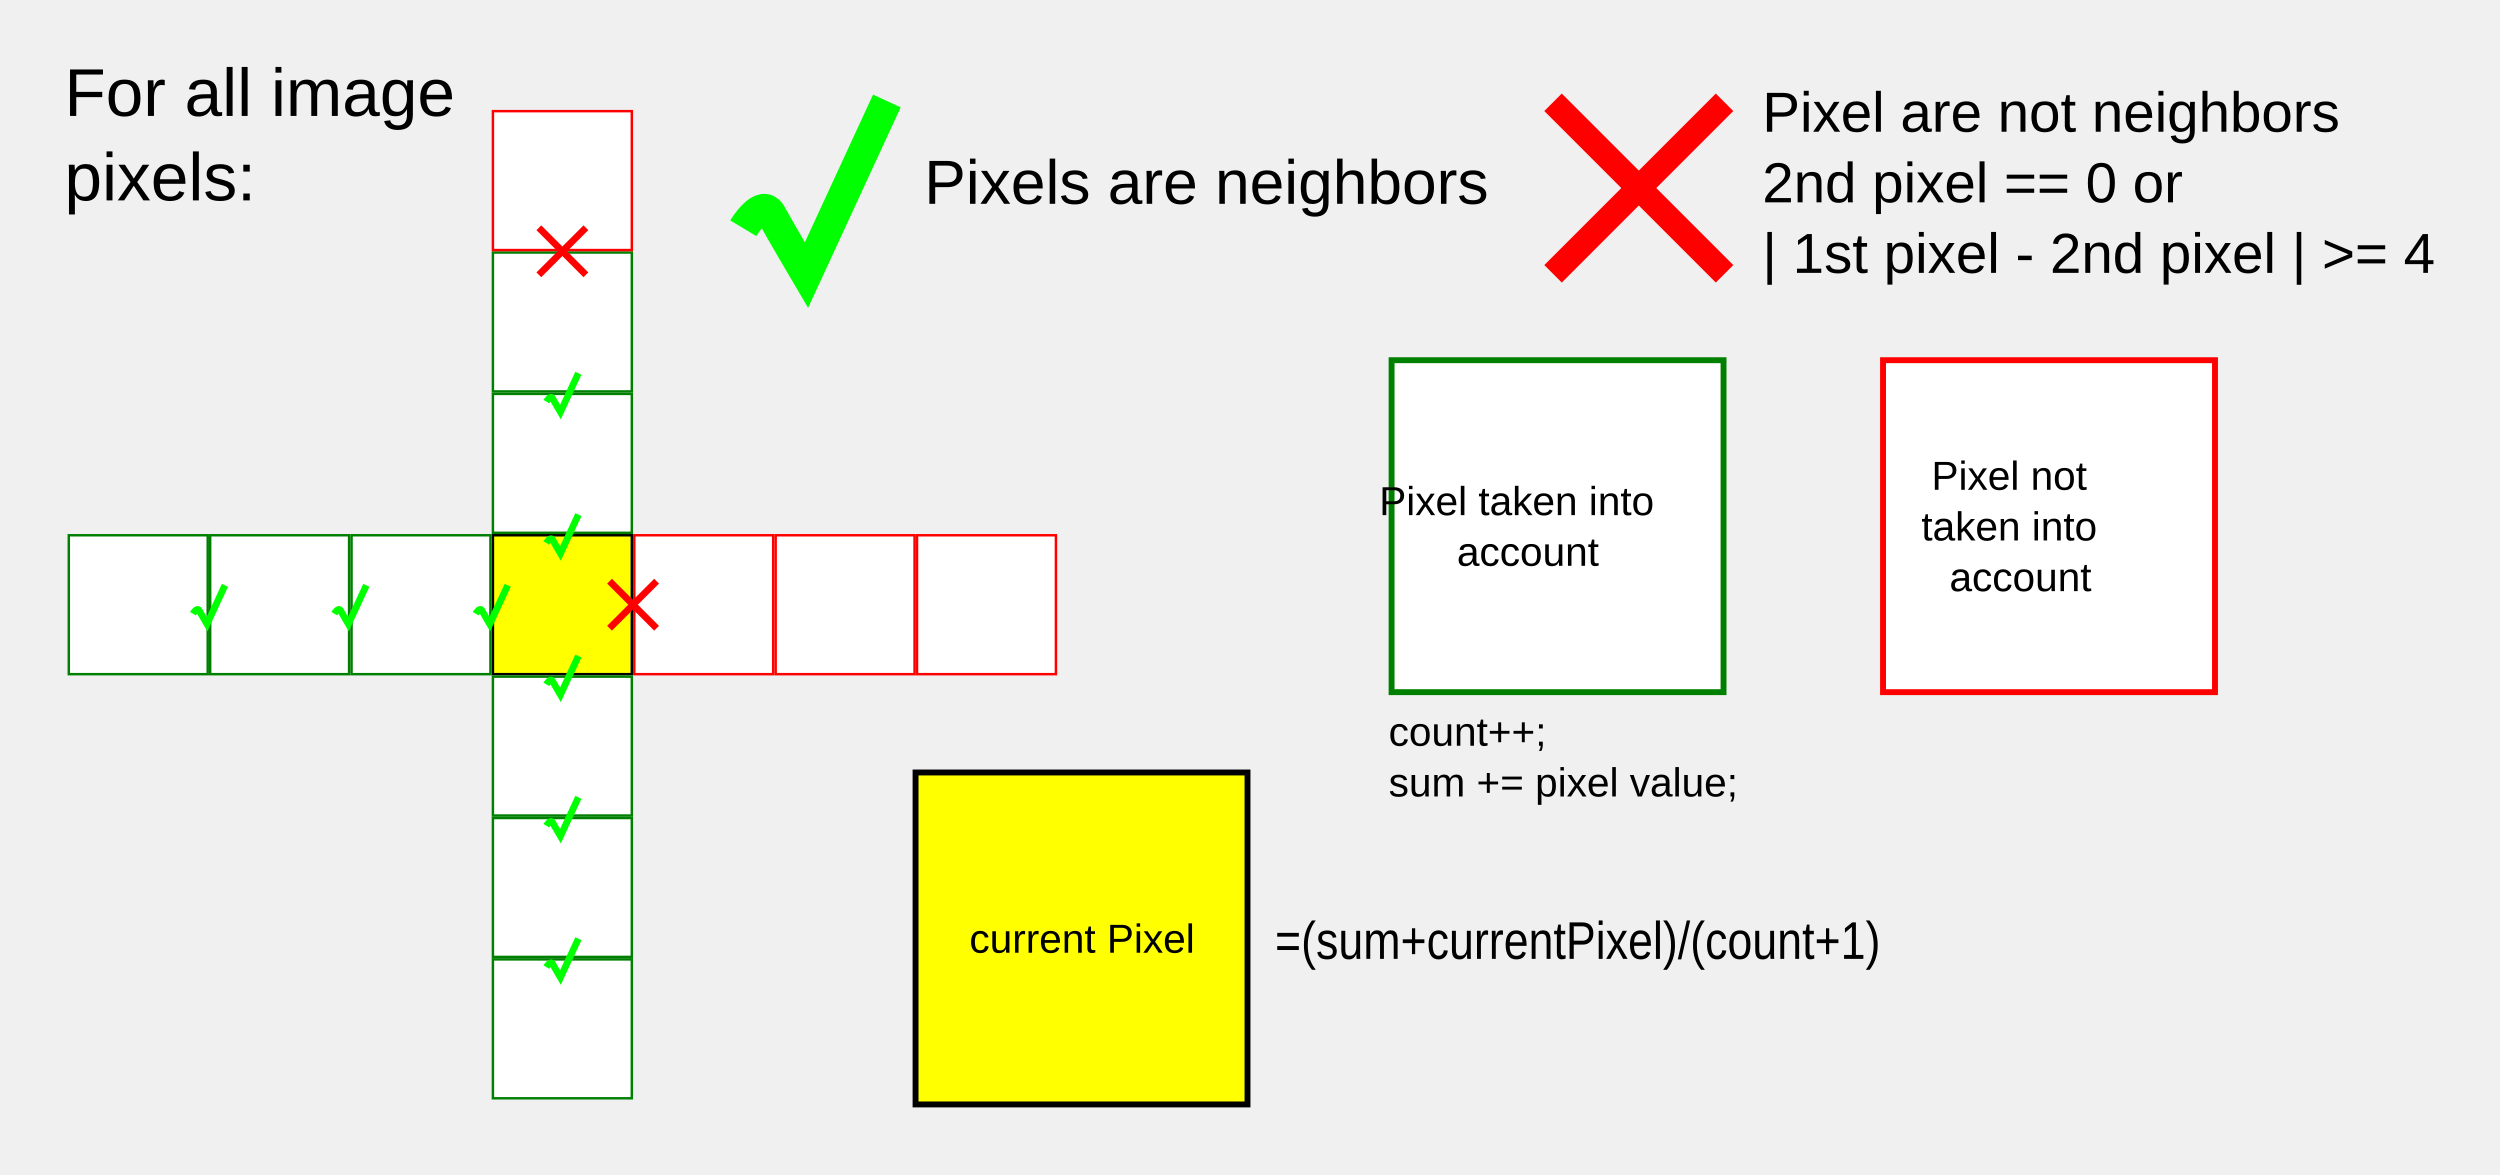
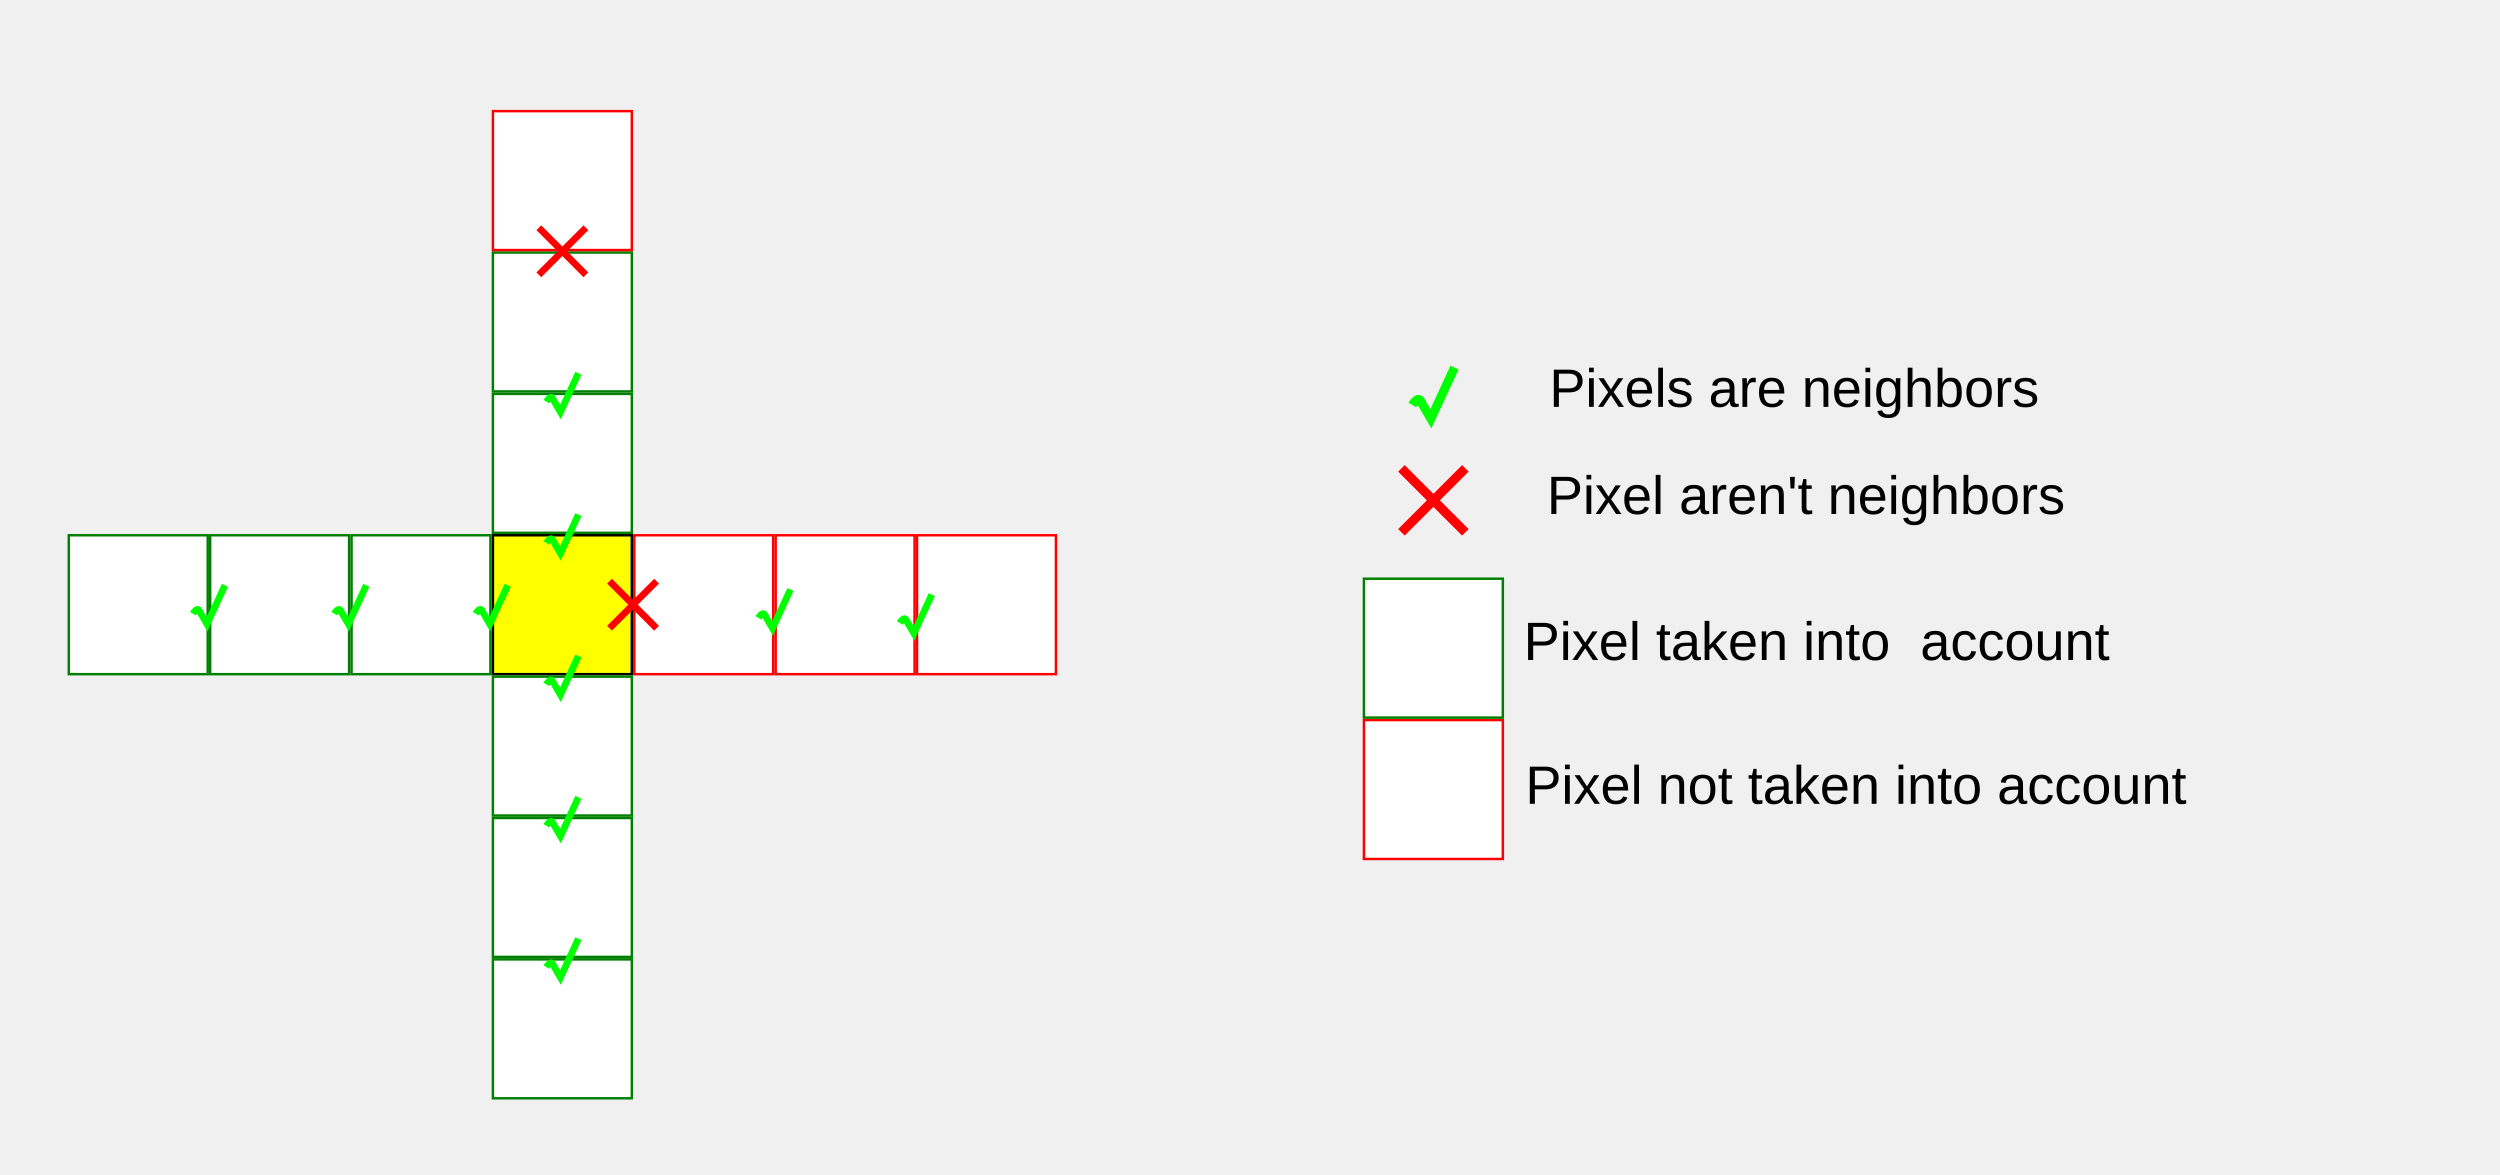
<svg xmlns="http://www.w3.org/2000/svg" width="369.985" height="173.887" id="svg2" version="1.1">
  <defs id="defs4" />
  <g id="layer1" transform="translate(-8.956486,-14.86628)">
    <rect style="fill:#ffff00;fill-opacity:1;stroke:#000000;stroke-width:0.365" id="rect2985" width="20.557" height="20.557" x="81.905" y="94.082" />
    <rect style="fill:#ffffff;fill-opacity:1;stroke:#ff0000;stroke-width:0.365" id="rect2985-6" width="20.557" height="20.557" x="102.827" y="94.082" />
    <rect style="fill:#ffffff;fill-opacity:1;stroke:#008000;stroke-width:0.365" id="rect2985-6-8" width="20.557" height="20.557" x="60.983" y="94.082" />
    <rect style="fill:#ffffff;fill-opacity:1;stroke:#008000;stroke-width:0.365" id="rect2985-6-3" width="20.557" height="20.557" x="81.905" y="115.004" />
    <rect style="fill:#ffffff;fill-opacity:1;stroke:#008000;stroke-width:0.365" id="rect2985-6-6" width="20.557" height="20.557" x="81.905" y="73.16" />
    <rect style="fill:#ffffff;fill-opacity:1;stroke:#008000;stroke-width:0.365" id="rect2985-6-68" width="20.557" height="20.557" x="81.905" y="52.238" />
    <rect style="fill:#ffffff;fill-opacity:1;stroke:#008000;stroke-width:0.365" id="rect2985-6-69" width="20.557" height="20.557" x="81.905" y="135.927" />
    <rect style="fill:#ffffff;fill-opacity:1;stroke:#008000;stroke-width:0.365" id="rect2985-6-2" width="20.557" height="20.557" x="40.061" y="94.082" />
    <rect style="fill:#ffffff;fill-opacity:1;stroke:#008000;stroke-width:0.365" id="rect2985-6-00" width="20.557" height="20.557" x="19.139" y="94.082" />
    <rect style="fill:#ffffff;fill-opacity:1;stroke:#008000;stroke-width:0.365" id="rect2985-6-50" width="20.557" height="20.557" x="81.905" y="156.849" />
    <g id="g3988" transform="matrix(0.4184407,0,0,0.4184407,11.02432,18.1061)">
      <path id="path3116" d="m 210.634,214.456 16.645,-16.645" style="fill:none;stroke:#ff0000;stroke-width:2.4;stroke-linecap:butt;stroke-linejoin:miter;stroke-miterlimit:4;stroke-opacity:1;stroke-dasharray:none" />
      <path id="path3116-3" d="m 227.279,214.456 -16.645,-16.645" style="fill:none;stroke:#ff0000;stroke-width:2.4;stroke-linecap:butt;stroke-linejoin:miter;stroke-miterlimit:4;stroke-opacity:1;stroke-dasharray:none" />
    </g>
    <rect style="fill:#ffffff;fill-opacity:1;stroke:#ff0000;stroke-width:0.365" id="rect2985-6-1" width="20.557" height="20.557" x="123.749" y="94.082" />
    <rect style="fill:#ffffff;fill-opacity:1;stroke:#ff0000;stroke-width:0.365" id="rect2985-6-85" width="20.557" height="20.557" x="144.671" y="94.082" />
    <rect style="fill:#ffffff;fill-opacity:1;stroke:#ff0000;stroke-width:0.365" id="rect2985-6-68-9" width="20.557" height="20.557" x="81.905" y="31.316" />
    <g transform="matrix(0.4184407,0,0,0.4184407,0.5633036,-34.19899)" id="g3988-7">
      <path id="path3116-5" d="m 210.634,214.456 16.645,-16.645" style="fill:none;stroke:#ff0000;stroke-width:2.4;stroke-linecap:butt;stroke-linejoin:miter;stroke-miterlimit:4;stroke-opacity:1;stroke-dasharray:none" />
      <path id="path3116-3-7" d="m 227.279,214.456 -16.645,-16.645" style="fill:none;stroke:#ff0000;stroke-width:2.4;stroke-linecap:butt;stroke-linejoin:miter;stroke-miterlimit:4;stroke-opacity:1;stroke-dasharray:none" />
    </g>
    <path style="fill:none;stroke:#00ff00;stroke-width:1.004;stroke-linecap:butt;stroke-linejoin:miter;stroke-miterlimit:4;stroke-opacity:1;stroke-dasharray:none" d="m 89.814,157.992 c 0,0 0.617,-1.028 0.925,-0.463 0.308,0.565 1.16,2.009 1.16,2.009 l 2.653,-5.746" id="path4029" />
    <path style="fill:none;stroke:#00ff00;stroke-width:1.004;stroke-linecap:butt;stroke-linejoin:miter;stroke-miterlimit:4;stroke-opacity:1;stroke-dasharray:none" d="m 89.814,137.07 c 0,0 0.617,-1.028 0.925,-0.463 0.308,0.565 1.16,2.009 1.16,2.009 l 2.653,-5.746" id="path4029-8" />
    <path style="fill:none;stroke:#00ff00;stroke-width:1.004;stroke-linecap:butt;stroke-linejoin:miter;stroke-miterlimit:4;stroke-opacity:1;stroke-dasharray:none" d="m 79.353,105.687 c 0,0 0.617,-1.028 0.925,-0.463 0.308,0.565 1.16,2.009 1.16,2.009 l 2.653,-5.746" id="path4029-7" />
    <path style="fill:none;stroke:#00ff00;stroke-width:1.004;stroke-linecap:butt;stroke-linejoin:miter;stroke-miterlimit:4;stroke-opacity:1;stroke-dasharray:none" d="m 58.431,105.687 c 0,0 0.617,-1.028 0.925,-0.463 0.308,0.565 1.16,2.009 1.16,2.009 l 2.653,-5.746" id="path4029-1" />
    <path style="fill:none;stroke:#00ff00;stroke-width:1.004;stroke-linecap:butt;stroke-linejoin:miter;stroke-miterlimit:4;stroke-opacity:1;stroke-dasharray:none" d="m 37.509,105.687 c 0,0 0.617,-1.028 0.925,-0.463 0.308,0.565 1.16,2.009 1.16,2.009 l 2.653,-5.746" id="path4029-73" />
    <path style="fill:none;stroke:#00ff00;stroke-width:1.004;stroke-linecap:butt;stroke-linejoin:miter;stroke-miterlimit:4;stroke-opacity:1;stroke-dasharray:none" d="m 89.814,74.304 c 0,0 0.617,-1.028 0.925,-0.463 0.308,0.565 1.16,2.009 1.16,2.009 l 2.653,-5.746" id="path4029-1-0" />
    <path style="fill:none;stroke:#00ff00;stroke-width:1.004;stroke-linecap:butt;stroke-linejoin:miter;stroke-miterlimit:4;stroke-opacity:1;stroke-dasharray:none" d="m 89.814,95.226 c 0,0 0.617,-1.028 0.925,-0.463 0.308,0.565 1.16,2.009 1.16,2.009 l 2.653,-5.746" id="path4029-1-4" />
    <path style="fill:none;stroke:#00ff00;stroke-width:1.004;stroke-linecap:butt;stroke-linejoin:miter;stroke-miterlimit:4;stroke-opacity:1;stroke-dasharray:none" d="m 89.814,116.148 c 0,0 0.617,-1.028 0.925,-0.463 0.308,0.565 1.16,2.009 1.16,2.009 l 2.653,-5.746" id="path4029-1-1" />
-     <g id="g3095">
-       <path id="path4029-1-0-4" d="m 118.957,48.646 c 0,0 2.766,-4.61 4.149,-2.075 1.383,2.535 5.202,9.011 5.202,9.011 l 11.9,-25.77" style="fill:none;stroke:#00ff00;stroke-width:4.504;stroke-linecap:butt;stroke-linejoin:miter;stroke-miterlimit:4;stroke-opacity:1;stroke-dasharray:none" />
+     <g id="g3095" transform="translate(92.50488,30.04935)">
      <text id="text4144" y="45.027" x="145.749" style="font-size:9.216px;font-style:normal;font-variant:normal;font-weight:normal;font-stretch:normal;line-height:125%;letter-spacing:0px;word-spacing:0px;fill:#000000;fill-opacity:1;stroke:none;font-family:Arial;-inkscape-font-specification:Arial" xml:space="preserve">
-         <tspan y="45.027" x="145.749" id="tspan4146">Pixels are neighbors</tspan>
+         <tspan y="45.027" x="145.749" id="tspan4146" style="font-size:8px">Pixels are neighbors</tspan>
      </text>
    </g>
-     <g id="g3100" transform="translate(61.80129,-31.11372)">
-       <g id="g3988-7-3" transform="matrix(1.525066,0,0,1.525066,-144.2364,-240.5558)">
-         <path style="fill:none;stroke:#ff0000;stroke-width:2.4;stroke-linecap:butt;stroke-linejoin:miter;stroke-miterlimit:4;stroke-opacity:1;stroke-dasharray:none" d="m 210.634,214.456 16.645,-16.645" id="path3116-5-3" />
-         <path style="fill:none;stroke:#ff0000;stroke-width:2.4;stroke-linecap:butt;stroke-linejoin:miter;stroke-miterlimit:4;stroke-opacity:1;stroke-dasharray:none" d="m 227.279,214.456 -16.645,-16.645" id="path3116-3-7-4" />
-       </g>
+     <g id="g3100" transform="translate(29.92006,15.36273)">
      <text id="text4148" y="65.478" x="207.964" style="font-size:8.356px;font-style:normal;font-variant:normal;font-weight:normal;font-stretch:normal;line-height:125%;letter-spacing:0px;word-spacing:0px;fill:#000000;fill-opacity:1;stroke:none;font-family:Arial;-inkscape-font-specification:Arial" xml:space="preserve">
-         <tspan y="65.478" x="207.964" id="tspan4150">Pixel are not neighbors</tspan>
-         <tspan id="tspan4152" y="75.923" x="207.964">2nd pixel == 0 or </tspan>
-         <tspan id="tspan4154" y="86.368" x="207.964">| 1st pixel - 2nd pixel | &gt;= 4</tspan>
+         <tspan y="65.478" x="207.964" id="tspan4150" />
+         <tspan y="75.573" x="207.964" id="tspan3046" style="font-size:8px">Pixel aren't neighbors</tspan>
+         <tspan id="tspan4154" y="85.573" x="207.964" />
      </text>
    </g>
-     <rect style="fill:#ffffff;fill-opacity:1;stroke:#008000;stroke-width:0.873" id="rect2985-6-6-6" width="49.127" height="49.127" x="214.903" y="68.174" />
-     <text xml:space="preserve" style="font-size:6px;font-style:normal;font-variant:normal;font-weight:normal;font-stretch:normal;line-height:125%;letter-spacing:0px;word-spacing:0px;fill:#000000;fill-opacity:1;stroke:none;font-family:Arial;-inkscape-font-specification:Arial" x="239.25" y="91.1" id="text4174">
-       <tspan x="240.082" y="91.1" id="tspan4180" style="text-align:center;text-anchor:middle">Pixel taken into </tspan>
-       <tspan x="239.25" y="98.6" id="tspan4178" style="text-align:center;text-anchor:middle">account</tspan>
+     <text xml:space="preserve" style="font-size:6px;font-style:normal;font-variant:normal;font-weight:normal;font-stretch:normal;line-height:125%;letter-spacing:0px;word-spacing:0px;fill:#000000;fill-opacity:1;stroke:none;font-family:Arial;-inkscape-font-specification:Arial" x="281.975" y="112.544" id="text4174">
+       <tspan x="281.975" y="112.544" id="tspan4178" style="font-size:8px;text-align:center;text-anchor:middle">Pixel taken into  account</tspan>
    </text>
-     <rect style="fill:#ffffff;fill-opacity:1;stroke:#ff0000;stroke-width:0.873" id="rect2985-6-85-0" width="49.127" height="49.127" x="287.634" y="68.174" />
-     <text xml:space="preserve" style="font-size:6px;font-style:normal;font-variant:normal;font-weight:normal;font-stretch:normal;text-align:center;line-height:125%;letter-spacing:0px;word-spacing:0px;text-anchor:middle;fill:#000000;fill-opacity:1;stroke:none;font-family:Arial;-inkscape-font-specification:Arial" x="312.145" y="87.35" id="text4174-5">
-       <tspan x="312.977" y="87.35" id="tspan4180-0">Pixel not </tspan>
-       <tspan x="312.977" y="94.85" id="tspan4226">taken into </tspan>
-       <tspan x="312.145" y="102.35" id="tspan4178-5">account</tspan>
+     <text xml:space="preserve" style="font-size:6px;font-style:normal;font-variant:normal;font-weight:normal;font-stretch:normal;text-align:center;line-height:125%;letter-spacing:0px;word-spacing:0px;text-anchor:middle;fill:#000000;fill-opacity:1;stroke:none;font-family:Arial;-inkscape-font-specification:Arial" x="287.79" y="133.823" id="text4174-5">
+       <tspan x="287.79" y="133.823" id="tspan4178-5" style="font-size:8px">Pixel not taken into account</tspan>
    </text>
-     <g id="g4262" transform="translate(90.77415,-137.3807)">
-       <rect y="266.57" x="53.679" height="49.127" width="49.127" id="rect2985-9" style="fill:#ffff00;fill-opacity:1;stroke:#000000;stroke-width:0.873" />
-       <text id="text4246" y="293.246" x="61.65" style="font-size:6px;font-style:normal;font-variant:normal;font-weight:normal;font-stretch:normal;line-height:125%;letter-spacing:0px;word-spacing:0px;fill:#000000;fill-opacity:1;stroke:none;font-family:Arial;-inkscape-font-specification:Arial" xml:space="preserve">
-         <tspan y="293.246" x="61.65" id="tspan4248">current Pixel</tspan>
-       </text>
+     <rect style="fill:#ffffff;fill-opacity:1;stroke:#ff0000;stroke-width:0.365" id="rect2985-6-1-2" width="20.557" height="20.557" x="210.81" y="121.432" />
+     <rect style="fill:#ffffff;fill-opacity:1;stroke:#008000;stroke-width:0.365" id="rect2985-6-50-8" width="20.557" height="20.557" x="210.81" y="100.51" />
+     <g transform="matrix(0.5684598,0,0,0.5684598,96.62056,-28.26444)" id="g3988-7-8">
+       <path id="path3116-5-9" d="m 210.634,214.456 16.645,-16.645" style="fill:none;stroke:#ff0000;stroke-width:2.4;stroke-linecap:butt;stroke-linejoin:miter;stroke-miterlimit:4;stroke-opacity:1;stroke-dasharray:none" />
+       <path id="path3116-3-7-1" d="m 227.279,214.456 -16.645,-16.645" style="fill:none;stroke:#ff0000;stroke-width:2.4;stroke-linecap:butt;stroke-linejoin:miter;stroke-miterlimit:4;stroke-opacity:1;stroke-dasharray:none" />
    </g>
-     <text xml:space="preserve" style="font-size:6px;font-style:normal;font-variant:normal;font-weight:normal;font-stretch:normal;line-height:125%;letter-spacing:0px;word-spacing:0px;fill:#000000;fill-opacity:1;stroke:none;font-family:Arial;-inkscape-font-specification:Arial" x="214.467" y="117.738" id="text4250">
-       <tspan id="tspan4252" x="214.467" y="117.738" />
-       <tspan id="tspan4254" x="214.467" y="125.238">count++;</tspan>
-       <tspan x="214.467" y="132.738" id="tspan4256">sum += pixel value; </tspan>
-     </text>
-     <text xml:space="preserve" style="font-size:4.325px;font-style:normal;font-variant:normal;font-weight:normal;font-stretch:normal;line-height:125%;letter-spacing:0px;word-spacing:0px;fill:#000000;fill-opacity:1;stroke:none;font-family:Arial;-inkscape-font-specification:Arial" x="215.176" y="144.003" id="text4258" transform="scale(0.9185399,1.088684)">
-       <tspan id="tspan4260" x="215.176" y="144.003" style="font-size:7.208px">=(sum+currentPixel)/(count+1)</tspan>
-     </text>
-     <text xml:space="preserve" style="font-size:10px;font-style:normal;font-variant:normal;font-weight:normal;font-stretch:normal;line-height:125%;letter-spacing:0px;word-spacing:0px;fill:#000000;fill-opacity:1;stroke:none;font-family:Arial;-inkscape-font-specification:Arial" x="18.492" y="32.024" id="text3109">
-       <tspan id="tspan3111" x="18.492" y="32.024">For all image</tspan>
-       <tspan x="18.492" y="44.524" id="tspan3119">pixels:</tspan>
-       <tspan x="18.492" y="57.024" id="tspan3113" />
-     </text>
+     <path style="fill:none;stroke:#00ff00;stroke-width:1.004;stroke-linecap:butt;stroke-linejoin:miter;stroke-miterlimit:4;stroke-opacity:1;stroke-dasharray:none" d="m 121.198,106.312 c 0,0 0.617,-1.028 0.925,-0.463 0.308,0.565 1.16,2.009 1.16,2.009 l 2.653,-5.746" id="path4029-73-0" />
+     <path style="fill:none;stroke:#00ff00;stroke-width:1.004;stroke-linecap:butt;stroke-linejoin:miter;stroke-miterlimit:4;stroke-opacity:1;stroke-dasharray:none" d="m 142.12,107.062 c 0,0 0.617,-1.028 0.925,-0.463 0.308,0.565 1.16,2.009 1.16,2.009 l 2.653,-5.746" id="path4029-73-0-0" />
+     <path style="fill:none;stroke:#00ff00;stroke-width:1.323;stroke-linecap:butt;stroke-linejoin:miter;stroke-miterlimit:4;stroke-opacity:1;stroke-dasharray:none" d="m 217.967,74.802 c 0,0 0.813,-1.354 1.219,-0.609 0.406,0.745 1.528,2.647 1.528,2.647 l 3.496,-7.57" id="path4029-73-0-2" />
  </g>
</svg>
